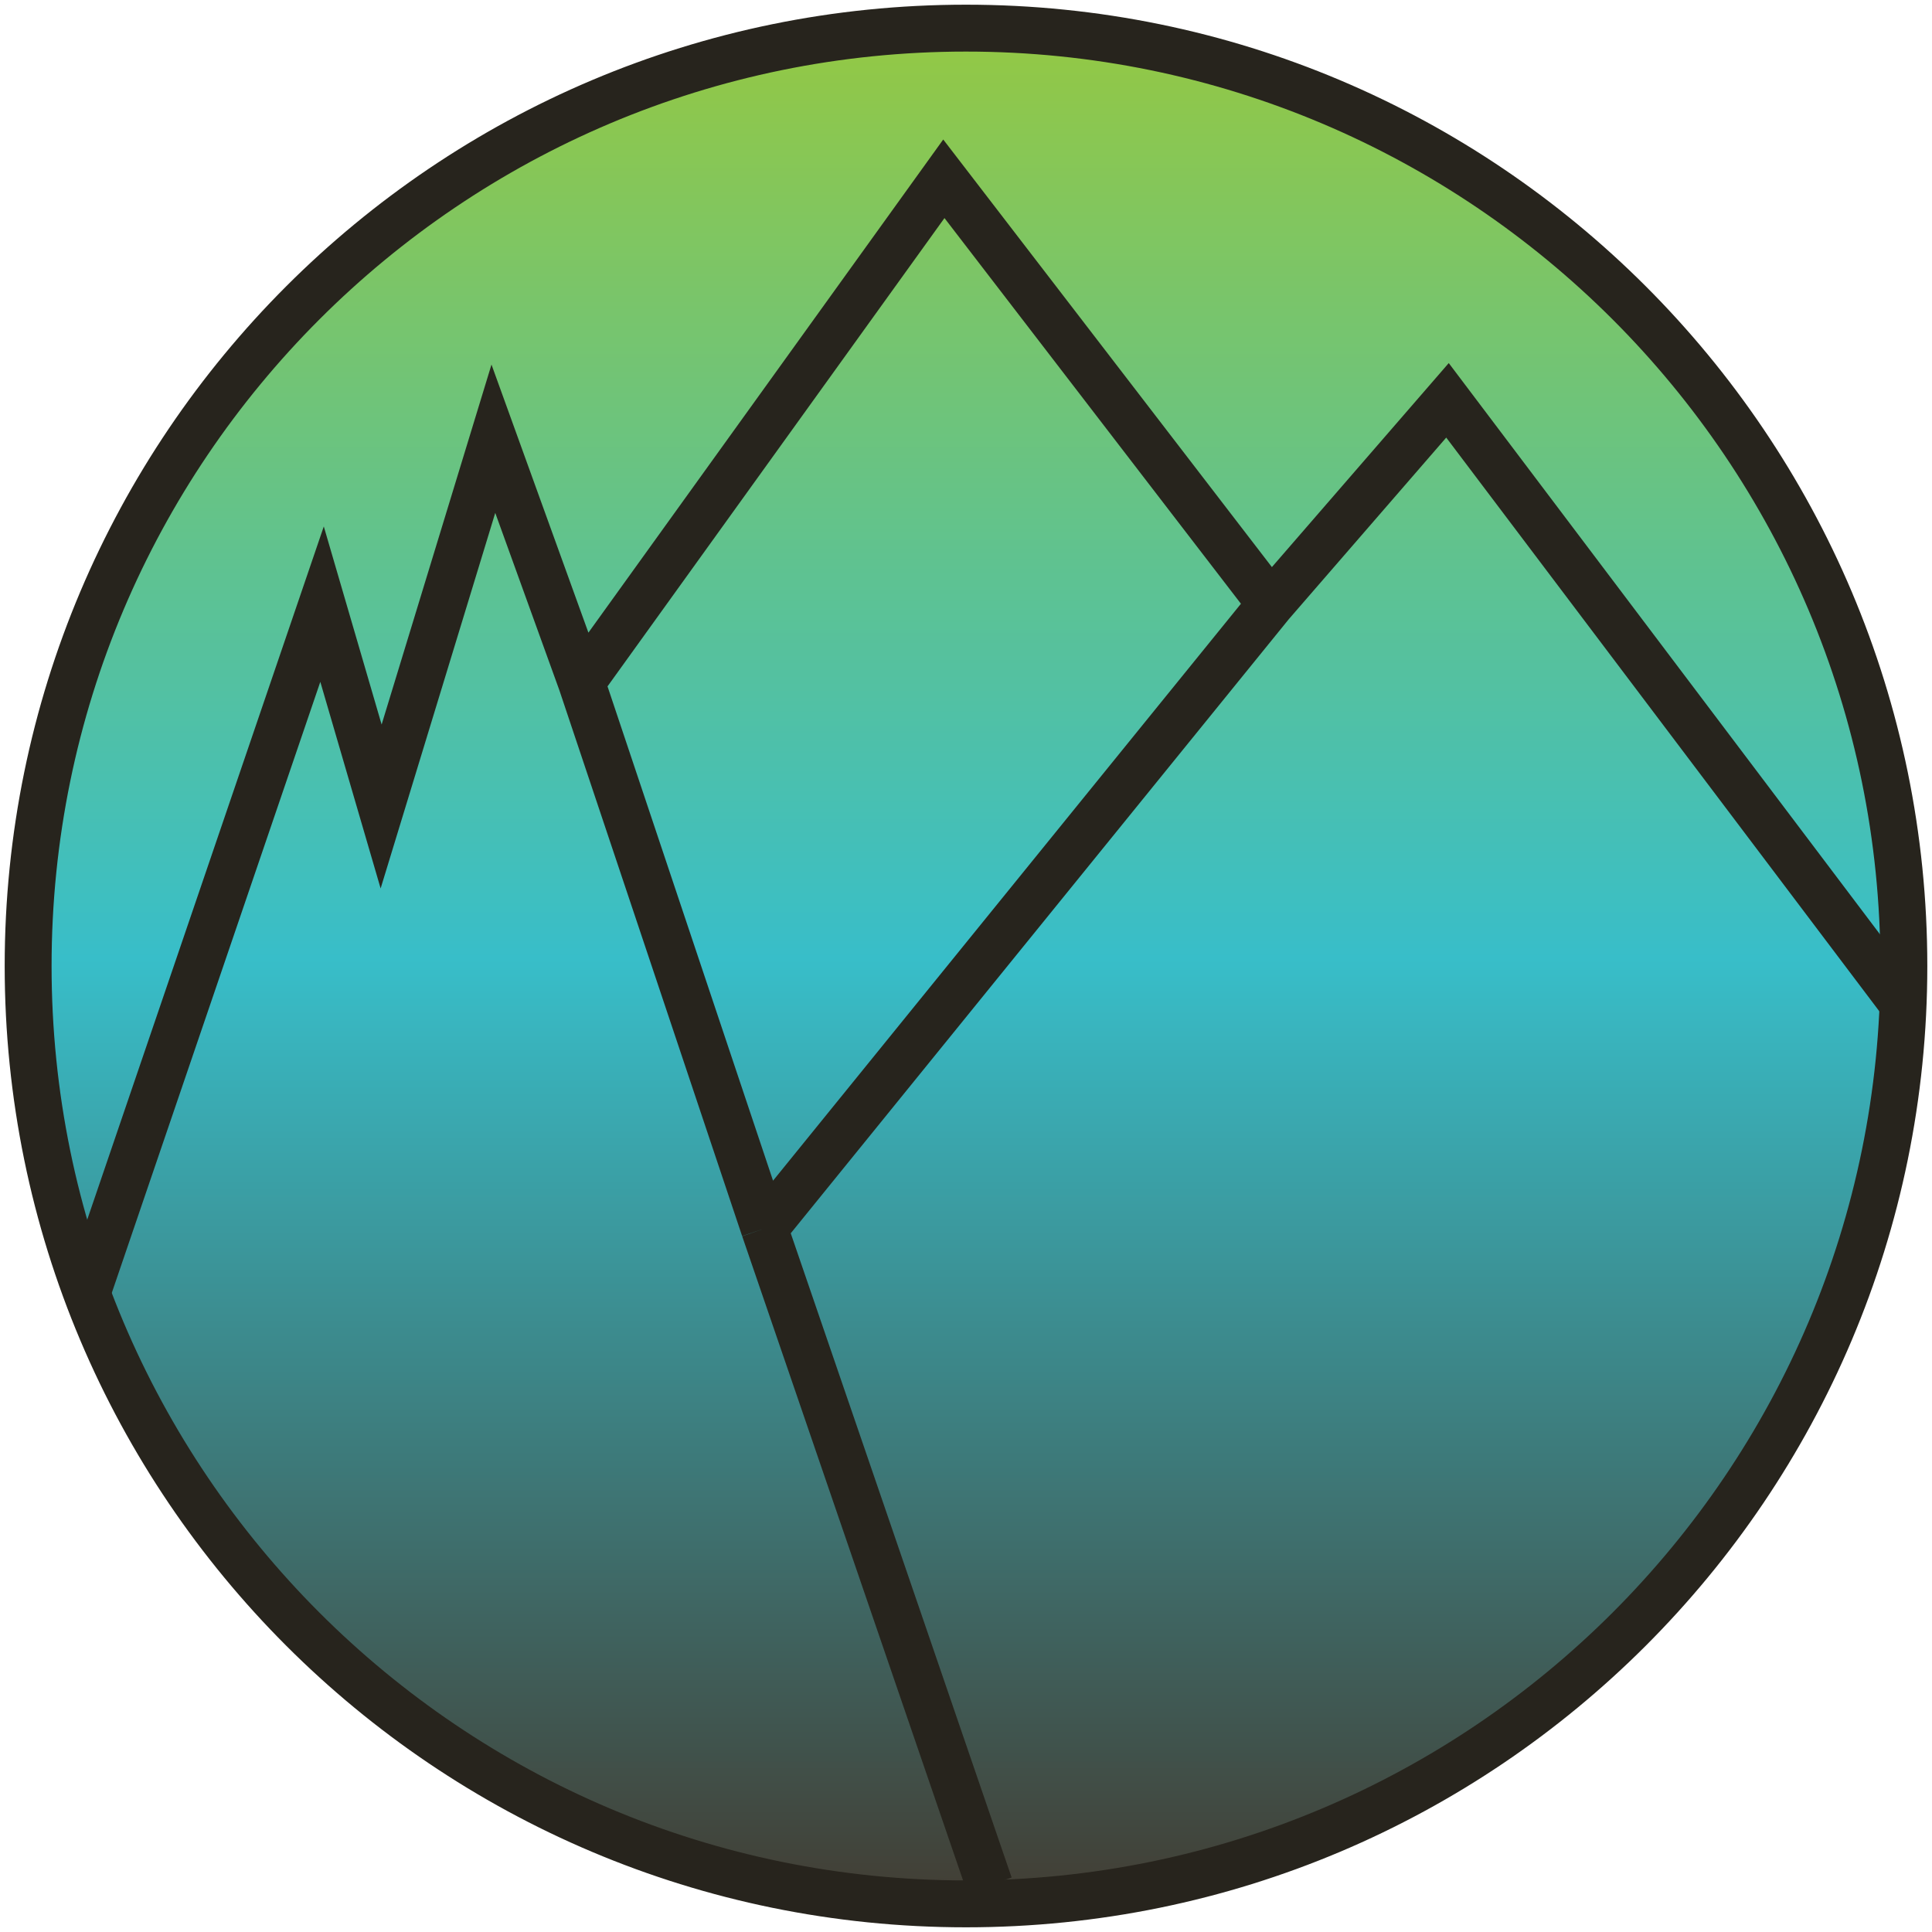
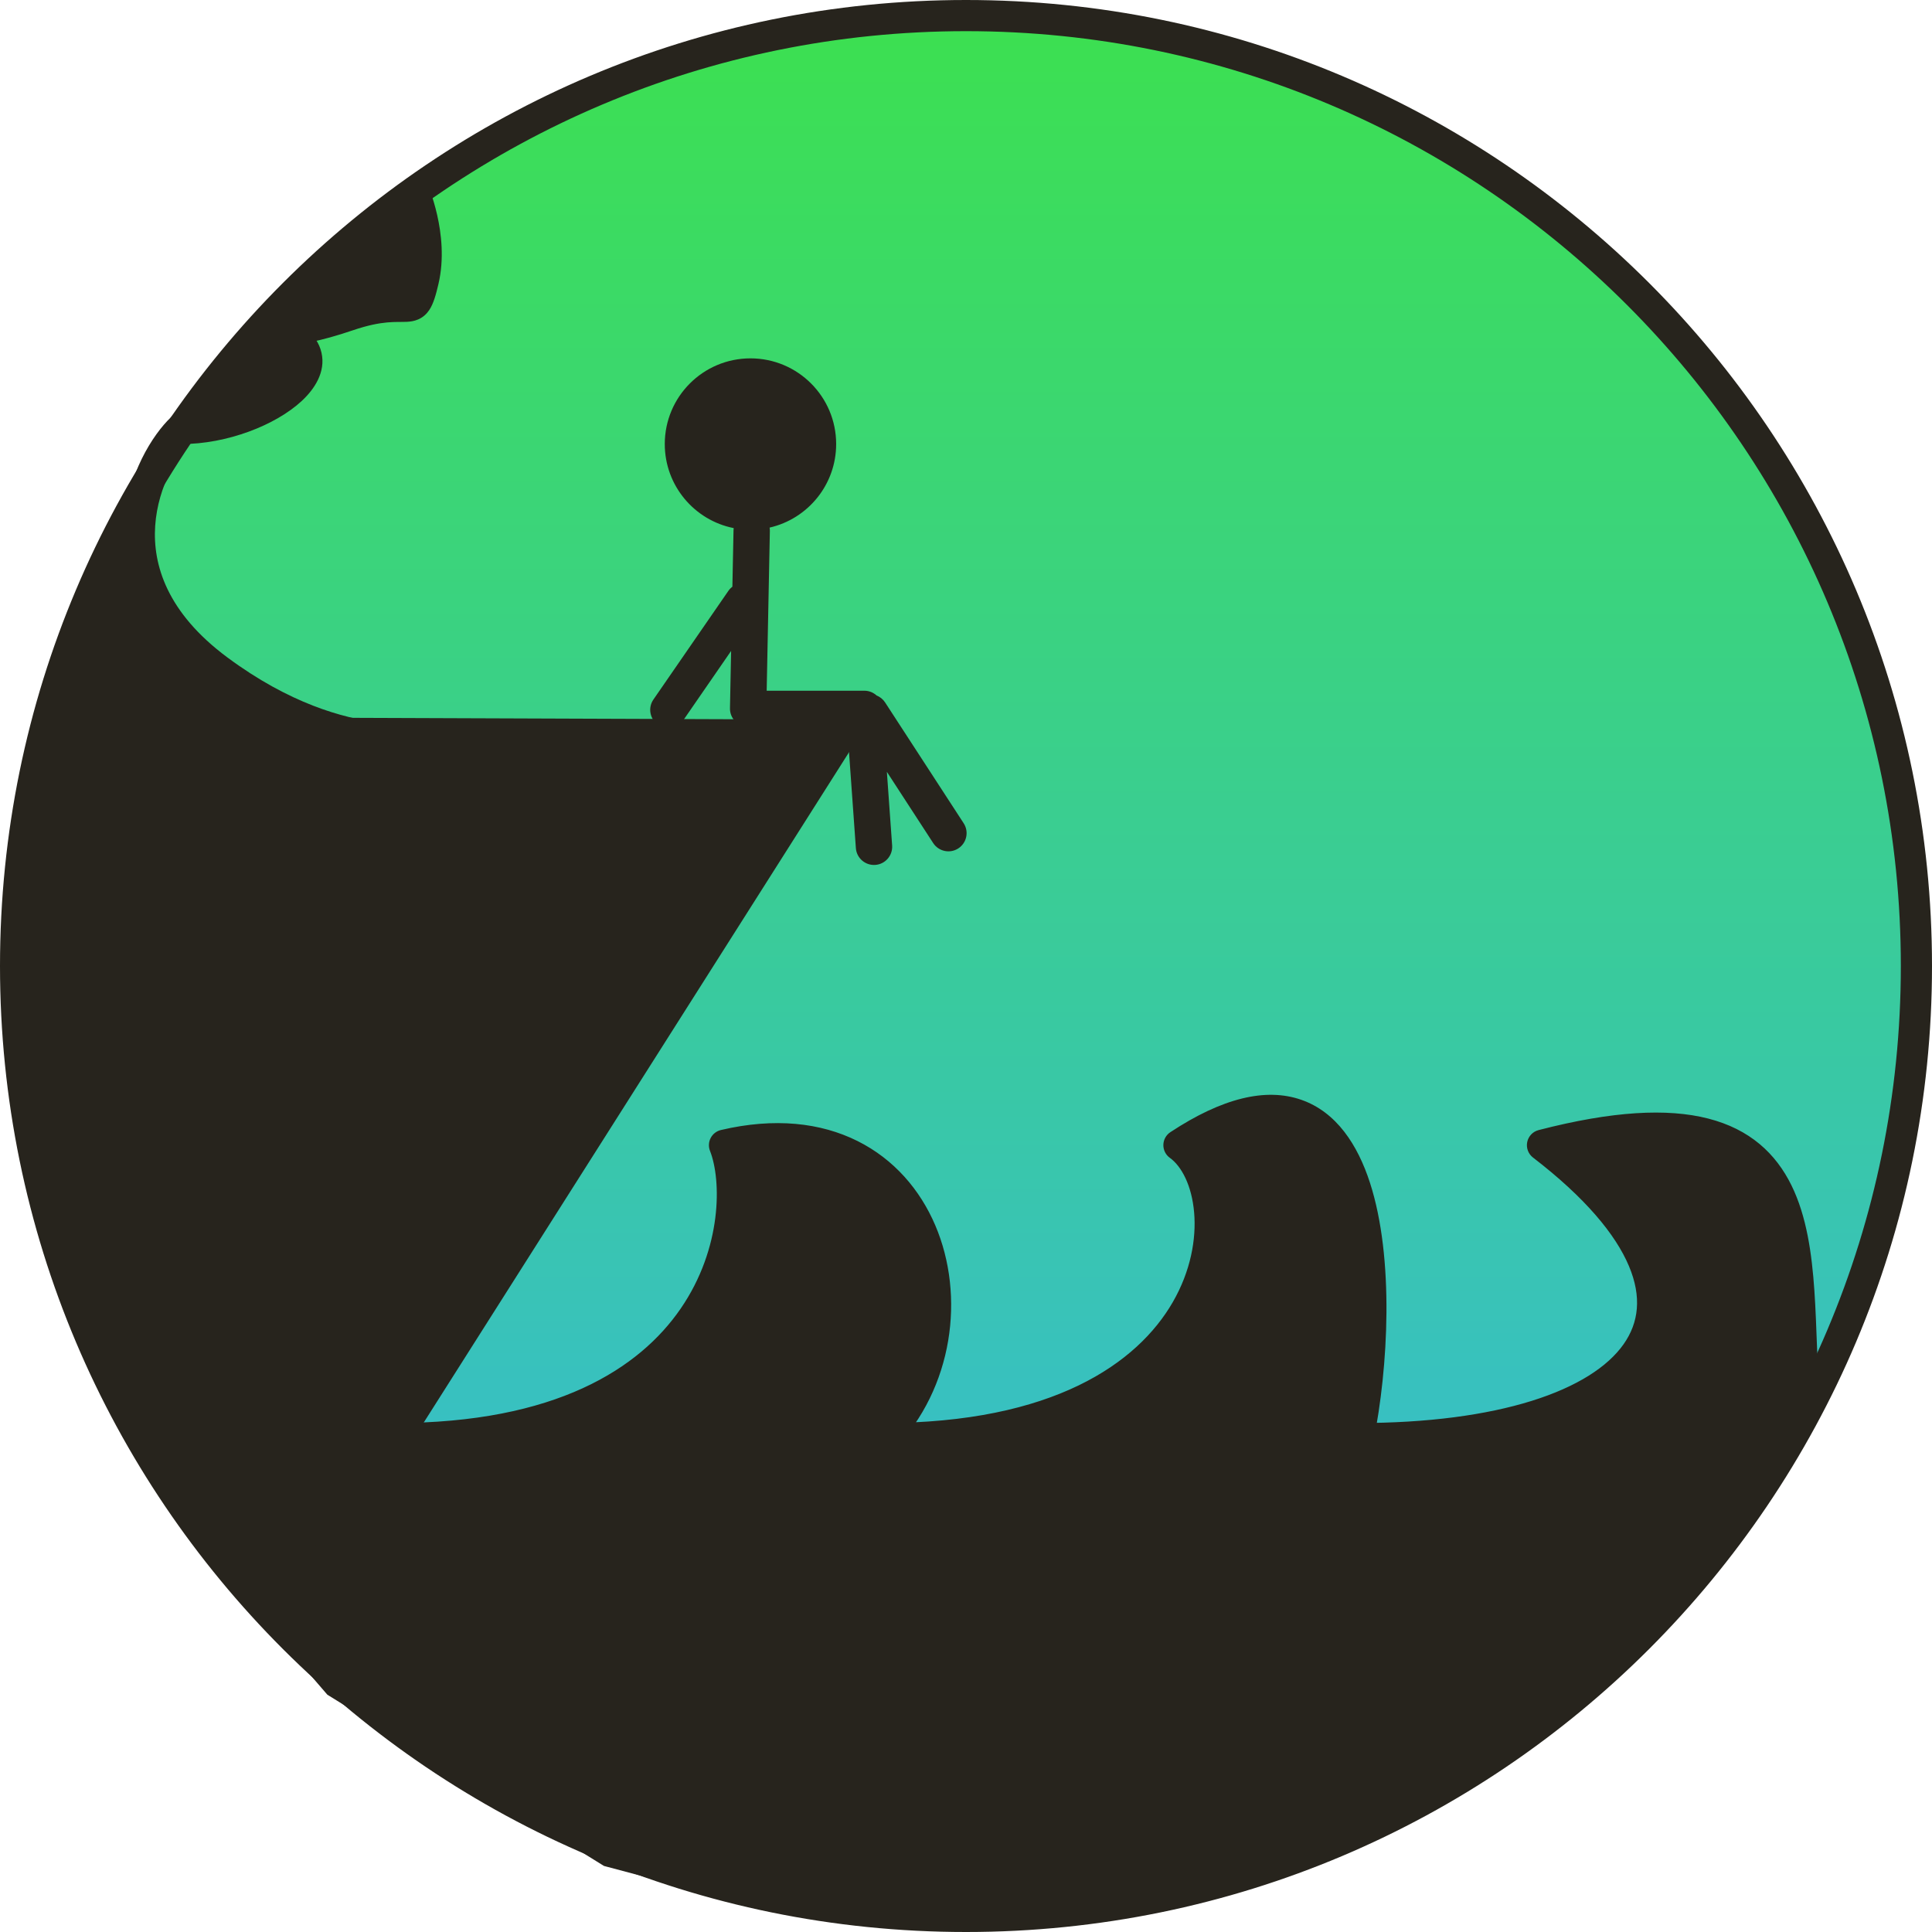
- <svg xmlns="http://www.w3.org/2000/svg" width="206" height="206" viewBox="0 0 206 206" fill="none">
-   <circle cx="103" cy="103" r="100" fill="url(#paint0_linear)" stroke="#27241D" stroke-width="5" />
-   <path d="M9.457 137.331L34.339 64.417L40.638 85.992L52.606 46.779L62 72.764M105.5 201L81.5 131M62 72.764L100.638 19.063L135.5 64.417M62 72.764L81.5 131M135.5 64.417L81.5 131M135.5 64.417L154.339 42.685L202.843 106.937" stroke="#27241D" stroke-width="5" />
+ <svg xmlns="http://www.w3.org/2000/svg" width="372" height="372" viewBox="0 0 372 372" fill="none">
+   <circle cx="186" cy="186" r="183" fill="url(#paint0_linear)" stroke="#27241D" stroke-width="6" />
+   <path d="M35 82.5V79.5H33.806L32.938 80.321L35 82.5ZM52 63L52.973 60.162C51.593 59.689 50.073 60.277 49.371 61.555C48.668 62.833 48.987 64.431 50.126 65.343L52 63ZM82.593 145.294C82.733 145.239 83.151 145.082 83.469 144.896C83.535 144.858 83.864 144.671 84.184 144.331C84.339 144.165 84.704 143.745 84.891 143.08C85.123 142.256 85.006 141.303 84.442 140.515C83.985 139.876 83.413 139.598 83.172 139.495C82.893 139.375 82.655 139.324 82.531 139.3C82.28 139.253 82.072 139.247 81.992 139.245C81.704 139.238 81.337 139.27 81.169 139.283C80.912 139.303 80.611 139.328 80.241 139.351C78.786 139.445 76.247 139.525 72.852 139.11C66.077 138.281 55.742 135.46 43.788 126.591L40.212 131.409C53.058 140.94 64.39 144.119 72.123 145.065C75.982 145.537 78.907 145.449 80.624 145.339C81.047 145.312 81.397 145.284 81.638 145.265C81.969 145.239 81.948 145.245 81.849 145.243C81.816 145.242 81.645 145.239 81.421 145.197C81.311 145.176 81.084 145.127 80.813 145.011C80.581 144.912 80.015 144.638 79.561 144.004C79.001 143.221 78.885 142.273 79.115 141.455C79.301 140.796 79.661 140.382 79.809 140.224C80.115 139.898 80.421 139.729 80.452 139.71C80.632 139.605 80.746 139.574 80.407 139.706L82.593 145.294ZM43.788 126.591C32.144 117.952 29.375 108.74 29.881 101.239C30.404 93.466 34.474 87.127 37.062 84.679L32.938 80.321C29.36 83.706 24.529 91.418 23.894 100.836C23.241 110.527 27.056 121.648 40.212 131.409L43.788 126.591ZM35 85.5C43.655 85.5 53.041 81.904 58.105 77.197C60.575 74.901 62.74 71.622 61.903 67.917C61.068 64.224 57.613 61.753 52.973 60.162L51.027 65.838C55.137 67.247 55.932 68.714 56.05 69.239C56.166 69.753 55.987 70.974 54.02 72.803C50.209 76.346 42.345 79.5 35 79.5V85.5ZM84.42 54.687C85.567 49.815 84.976 44.934 84.176 41.4C83.77 39.609 83.298 38.106 82.924 37.043C82.736 36.51 82.572 36.085 82.452 35.786C82.392 35.636 82.343 35.517 82.307 35.433C82.289 35.39 82.274 35.356 82.263 35.331C82.258 35.319 82.253 35.308 82.249 35.3C82.248 35.296 82.246 35.292 82.245 35.289C82.244 35.288 82.243 35.286 82.243 35.285C82.243 35.284 82.242 35.283 82.242 35.283C82.242 35.282 82.241 35.282 79.5 36.5C76.759 37.718 76.758 37.718 76.758 37.717C76.758 37.717 76.758 37.716 76.757 37.716C76.757 37.715 76.757 37.715 76.757 37.714C76.756 37.713 76.756 37.713 76.756 37.713C76.757 37.714 76.758 37.716 76.76 37.721C76.764 37.73 76.771 37.748 76.782 37.773C76.804 37.825 76.839 37.908 76.884 38.021C76.975 38.247 77.108 38.591 77.264 39.035C77.577 39.925 77.98 41.203 78.324 42.725C79.024 45.816 79.433 49.685 78.58 53.313L84.42 54.687ZM52 63C50.126 65.343 50.13 65.346 50.134 65.349C50.135 65.35 50.139 65.353 50.142 65.355C50.147 65.359 50.153 65.364 50.158 65.368C50.169 65.377 50.18 65.385 50.192 65.394C50.215 65.411 50.238 65.428 50.263 65.446C50.312 65.481 50.364 65.516 50.419 65.551C50.53 65.622 50.653 65.692 50.79 65.761C51.064 65.898 51.389 66.026 51.772 66.134C52.535 66.349 53.535 66.487 54.855 66.469C57.473 66.431 61.553 65.77 67.966 63.59L66.034 57.91C59.946 59.98 56.526 60.444 54.77 60.469C53.903 60.481 53.496 60.386 53.4 60.359C53.353 60.346 53.385 60.35 53.474 60.394C53.518 60.416 53.575 60.448 53.643 60.491C53.677 60.513 53.714 60.538 53.752 60.565C53.772 60.579 53.792 60.594 53.812 60.609C53.822 60.617 53.832 60.625 53.843 60.633C53.848 60.637 53.853 60.641 53.858 60.645C53.861 60.647 53.865 60.65 53.866 60.651C53.87 60.654 53.874 60.657 52 63ZM67.966 63.59C73.714 61.636 76.285 62.071 78.343 61.965C78.917 61.935 79.715 61.855 80.527 61.501C81.424 61.111 82.11 60.491 82.627 59.733C83.476 58.488 83.951 56.683 84.42 54.687L78.58 53.313C78.335 54.354 78.139 55.089 77.965 55.621C77.879 55.881 77.808 56.064 77.752 56.19C77.696 56.316 77.665 56.359 77.669 56.353C77.71 56.294 77.869 56.114 78.132 56C78.308 55.923 78.364 55.956 78.032 55.973C76.465 56.054 72.786 55.614 66.034 57.91L67.966 63.59Z" fill="#27241D" />
+   <path d="M297 220.5C353 206 344.833 242.667 347.5 270L319.5 309.5L293.5 332.5L259 352.5L223 365L180 367.5L149.5 365L117.5 356.5L65 324L52.5 309.5L76 277C139.5 277 144.7 233.7 139.5 220.5C178.7 211.3 191 255.167 170 277C237 277 239.8 229.7 227 220.5C265.8 194.9 267.167 249 261.5 277C316 277 338 252 297 220.5Z" fill="#27241D" />
+   <path d="M347.5 270L349.947 271.735L350.594 270.822L350.486 269.709L347.5 270ZM297 220.5L296.248 217.596C295.138 217.883 294.289 218.778 294.06 219.902C293.832 221.025 294.263 222.181 295.172 222.879L297 220.5ZM261.5 277L258.56 276.405L257.832 280H261.5V277ZM227 220.5L225.348 217.996C224.524 218.54 224.02 219.453 224.001 220.44C223.981 221.427 224.448 222.36 225.249 222.936L227 220.5ZM170 277L167.838 274.92L162.952 280L170 280L170 277ZM139.5 220.5L138.815 217.58C137.966 217.779 137.247 218.336 136.842 219.108C136.438 219.88 136.389 220.789 136.709 221.6L139.5 220.5ZM76 277V274H74.467L73.569 275.242L76 277ZM52.5 309.5L50.069 307.742L48.68 309.663L50.228 311.459L52.5 309.5ZM65 324L62.728 325.959L63.029 326.308L63.421 326.551L65 324ZM117.5 356.5L115.921 359.051L116.3 359.285L116.73 359.399L117.5 356.5ZM149.5 365L148.73 367.899L148.988 367.968L149.255 367.99L149.5 365ZM180 367.5L179.755 370.49L179.964 370.507L180.174 370.495L180 367.5ZM223 365L223.174 367.995L223.59 367.971L223.984 367.834L223 365ZM259 352.5L259.984 355.334L260.256 355.24L260.505 355.095L259 352.5ZM293.5 332.5L295.005 335.095L295.264 334.945L295.488 334.747L293.5 332.5ZM319.5 309.5L321.488 311.747L321.747 311.517L321.947 311.235L319.5 309.5ZM350.486 269.709C350.162 266.387 350 262.9 349.859 259.313C349.719 255.752 349.598 252.073 349.352 248.49C348.864 241.371 347.861 234.18 344.943 228.24C341.936 222.119 336.94 217.423 328.883 215.367C321.021 213.36 310.457 213.917 296.248 217.596L297.752 223.404C311.543 219.833 320.958 219.536 327.399 221.18C333.643 222.774 337.273 226.235 339.557 230.885C341.93 235.716 342.886 241.91 343.366 248.901C343.605 252.372 343.721 255.929 343.864 259.549C344.005 263.141 344.172 266.78 344.514 270.291L350.486 269.709ZM295.172 222.879C305.224 230.601 311.083 237.686 313.649 243.781C316.147 249.715 315.54 254.682 312.611 258.833C309.552 263.169 303.682 267 294.911 269.738C286.193 272.459 274.918 274 261.5 274V280C275.332 280 287.244 278.416 296.699 275.465C306.099 272.531 313.385 268.144 317.514 262.292C321.773 256.256 322.384 249.066 319.179 241.453C316.042 234.002 309.276 226.149 298.828 218.121L295.172 222.879ZM264.44 277.595C267.317 263.381 268.493 242.262 263.779 227.725C261.422 220.459 257.35 214.123 250.541 211.757C243.733 209.392 235.347 211.399 225.348 217.996L228.652 223.004C238.053 216.801 244.388 215.971 248.572 217.425C252.754 218.878 255.944 223.017 258.071 229.576C262.324 242.688 261.35 262.619 258.56 276.405L264.44 277.595ZM225.249 222.936C227.481 224.54 229.479 228.236 229.927 233.466C230.365 238.581 229.258 244.745 225.826 250.703C219.046 262.47 202.792 274 170 274L170 280C204.208 280 222.854 267.88 231.024 253.698C235.067 246.681 236.448 239.294 235.905 232.953C235.371 226.727 232.919 221.06 228.751 218.064L225.249 222.936ZM172.162 279.08C183.544 267.247 185.879 249.525 180.085 235.936C177.165 229.09 172.146 223.207 165.095 219.692C158.032 216.171 149.181 215.147 138.815 217.58L140.185 223.421C149.419 221.254 156.805 222.263 162.418 225.061C168.042 227.866 172.135 232.59 174.565 238.289C179.471 249.792 177.456 264.92 167.838 274.92L172.162 279.08ZM136.709 221.6C138.923 227.221 139.094 240.301 131.041 251.999C123.148 263.466 107.026 274 76 274V280C108.474 280 126.702 268.885 135.984 255.401C145.106 242.149 145.277 226.979 142.291 219.401L136.709 221.6ZM73.569 275.242L50.069 307.742L54.931 311.258L78.431 278.758L73.569 275.242ZM50.228 311.459L62.728 325.959L67.272 322.041L54.772 307.541L50.228 311.459ZM63.421 326.551L115.921 359.051L119.079 353.949L66.579 321.449L63.421 326.551ZM116.73 359.399L148.73 367.899L150.27 362.101L118.27 353.601L116.73 359.399ZM149.255 367.99L179.755 370.49L180.245 364.51L149.745 362.01L149.255 367.99ZM180.174 370.495L223.174 367.995L222.826 362.005L179.826 364.505L180.174 370.495ZM223.984 367.834L259.984 355.334L258.016 349.666L222.016 362.166L223.984 367.834ZM260.505 355.095L295.005 335.095L291.995 329.905L257.495 349.905L260.505 355.095ZM295.488 334.747L321.488 311.747L317.512 307.253L291.512 330.253L295.488 334.747ZM321.947 311.235L349.947 271.735L345.053 268.265L317.053 307.765L321.947 311.235Z" fill="#27241D" />
+   <path d="M162 141.567L164.533 143.174C165.118 142.252 165.156 141.085 164.631 140.127C164.107 139.168 163.103 138.571 162.011 138.567L162 141.567ZM7.989 144L161.989 144.567L162.011 138.567L8.011 138L7.989 144ZM159.467 139.96L51.967 309.393L57.033 312.607L164.533 143.174L159.467 139.96Z" fill="#27241D" />
+   <path fill-rule="evenodd" clip-rule="evenodd" d="M161 85.5C161 93.346 155.524 99.913 148.185 101.587C148.222 101.803 148.239 102.025 148.234 102.252L147.622 132.996H166.423C167.336 132.996 168.167 133.345 168.79 133.917C169.441 134.175 170.021 134.631 170.431 135.262L185.55 158.513C186.603 160.133 186.144 162.301 184.523 163.355C182.903 164.409 180.735 163.949 179.681 162.329L170.764 148.615L171.777 162.795C171.914 164.723 170.463 166.398 168.535 166.536C166.607 166.673 164.932 165.222 164.794 163.294L163.13 139.996H145.523C145.22 139.996 144.927 139.958 144.647 139.886C144.431 139.923 144.209 139.94 143.983 139.935C142.05 139.897 140.514 138.299 140.553 136.366L140.773 125.335L131.577 138.664C130.479 140.255 128.299 140.655 126.708 139.558C125.117 138.46 124.717 136.28 125.815 134.689L140.251 113.764C140.469 113.448 140.729 113.179 141.019 112.96L141.236 102.112C141.239 101.967 141.25 101.824 141.27 101.684C133.704 100.183 128 93.507 128 85.5C128 76.387 135.387 69 144.5 69C153.613 69 161 76.387 161 85.5Z" fill="#27241D" />
+   <path d="M2.5 202C2.333 196.333 3.4 176.1 9 140.5L160 143.5C124.667 198.5 53.7 309.1 52.5 311.5C51.3 313.9 44.333 302.833 41 297L21.5 266.5L15 252L9 225L2.5 202Z" fill="#27241D" stroke="#27241D" />
+   <path d="M55.5 137L81 141.5H9L17 114.5L26 95.5L30.854 88.405L31.5 85.5L34.369 83.269L39 76.5L43 71.5L53.5 57.5L65 47.5L81 37.5V57.5L70 60.5L58 63V71.5L50.5 79.5L36 82L34.369 83.269L30.854 88.405L28.5 99V114.5L43 131L55.5 137Z" fill="#27241D" />
+   <path d="M81 141.5L55.5 137L43 131L28.5 114.5V99L31.5 85.5L36 82L50.5 79.5L58 71.5V63L70 60.5L81 57.5V37.5L65 47.5L53.5 57.5L43 71.5L39 76.5L26 95.5L17 114.5L9 141.5H81Z" stroke="#27241D" />
  <defs>
-     <linearGradient id="paint0_linear" x1="103" y1="3" x2="103" y2="203" gradientUnits="userSpaceOnUse">
-       <stop stop-color="#94C843" />
-       <stop offset="0.496" stop-color="#38BEC9" />
-       <stop offset="1" stop-color="#423D33" />
+     <linearGradient id="paint0_linear" x1="186" y1="3" x2="186" y2="369" gradientUnits="userSpaceOnUse">
+       <stop stop-color="#3CE050" />
+       <stop offset="0.792" stop-color="#38BEC9" />
    </linearGradient>
  </defs>
</svg>
